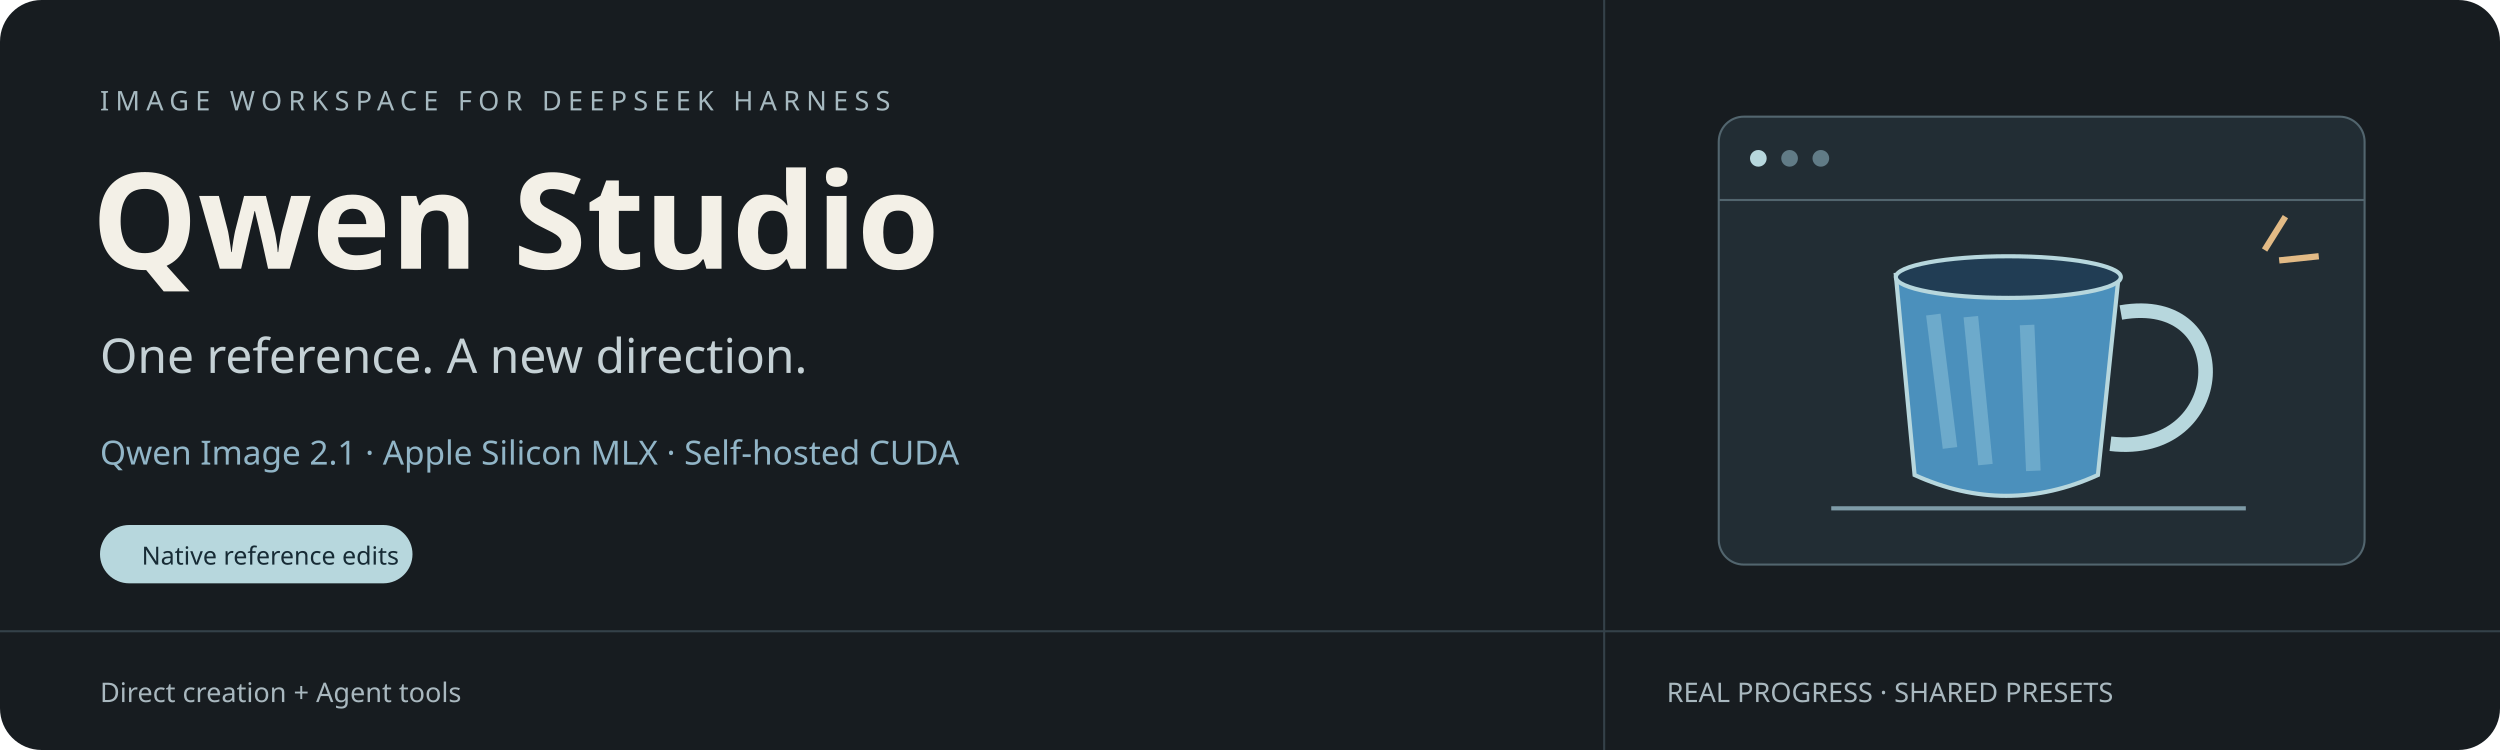
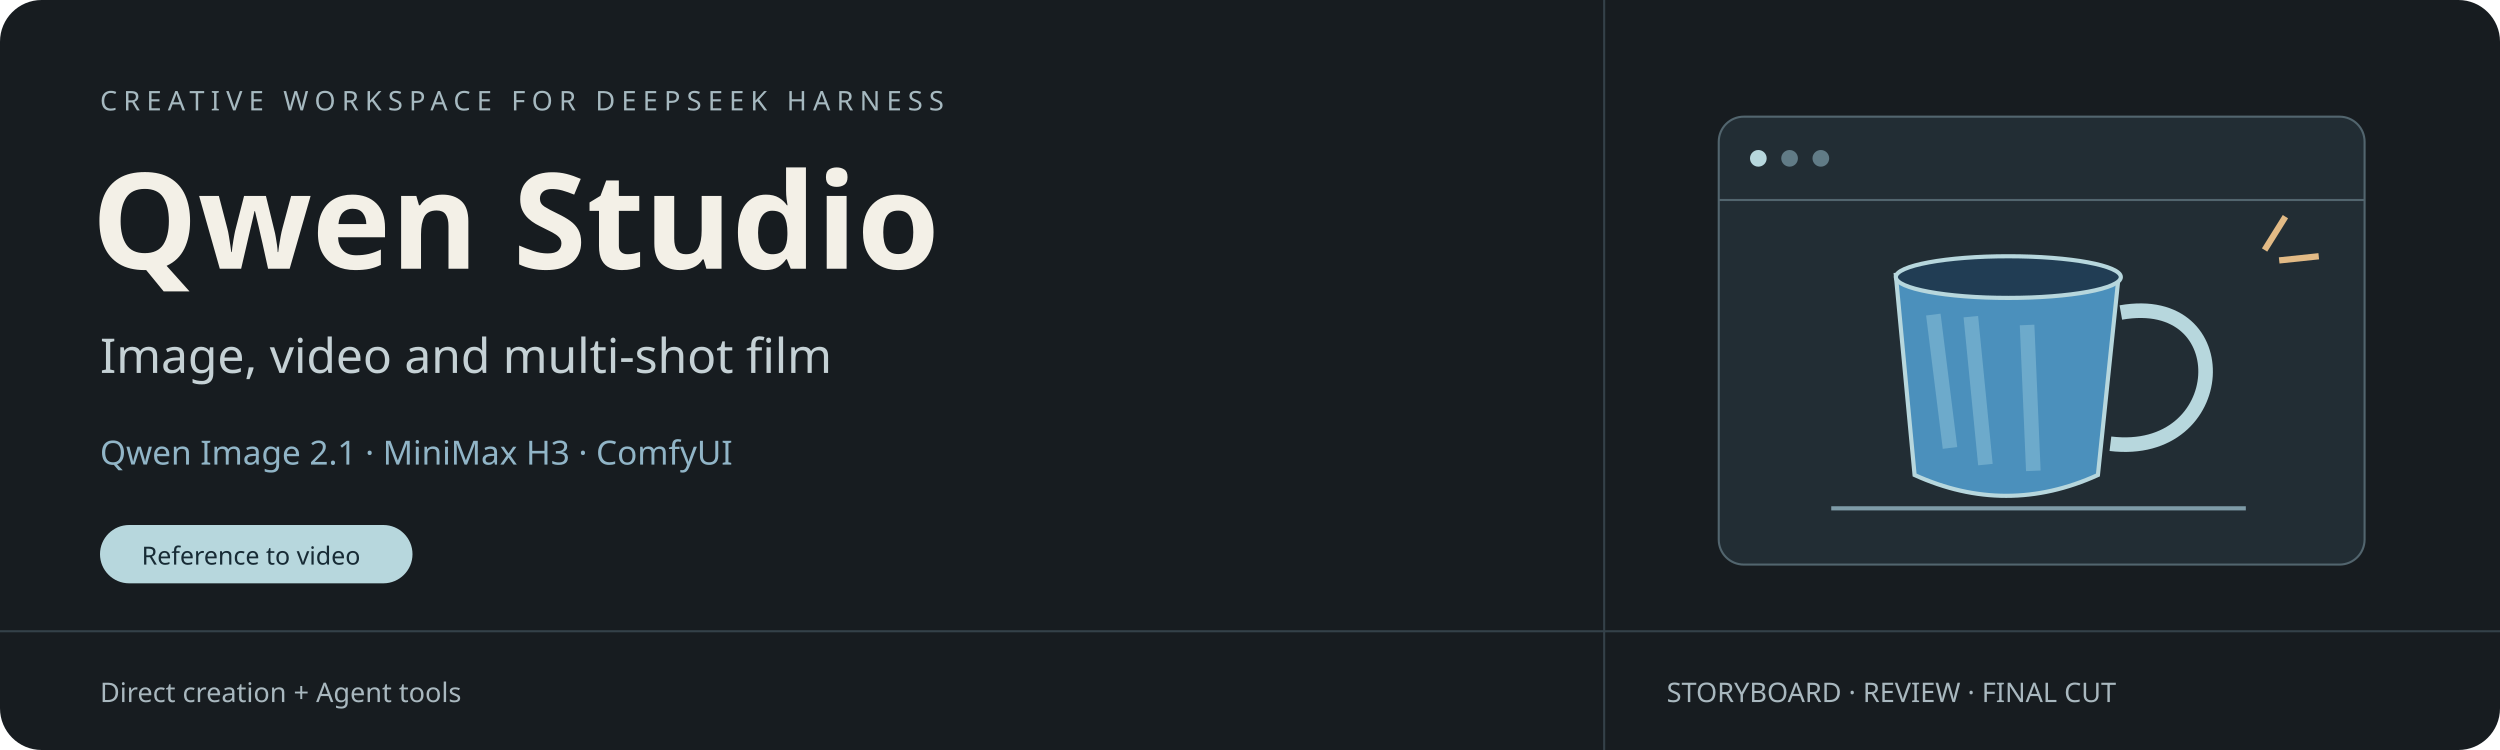
<svg xmlns="http://www.w3.org/2000/svg" width="1200" height="360" viewBox="0 0 1200 360" role="img" aria-labelledby="title desc">
  <rect width="1200" height="360" rx="20" fill="#171c20" />
  <path d="M770 0V360M0 303H1200" stroke="#344149" />
  <g font-family="Trebuchet MS, sans-serif">
-     <text x="48" y="53" font-size="13" letter-spacing="3" fill="#a6b9c0">IMAGE WORKSPACE FOR DEEPSEEK HARNESS</text>
+     <text x="48" y="53" font-size="13" letter-spacing="3" fill="#a6b9c0">CREATIVE WORKSPACE FOR DEEPSEEK HARNESS</text>
    <text x="44" y="129" font-size="64" font-weight="700" fill="#f3f0e7">Qwen Studio</text>
-     <text x="48" y="179" font-size="23" fill="#c5d1d5">One reference. A new direction.</text>
-     <text x="48" y="223" font-size="16" fill="#91b5c7">Qwen Image 2.1 · Apple Silicon MLX · Self-hosted CUDA</text>
+     <text x="48" y="179" font-size="23" fill="#c5d1d5">Image, video and multi-shot film</text>
+     <text x="48" y="223" font-size="16" fill="#91b5c7">Qwen Image 2.1 · MiniMax H3 · ComfyUI</text>
    <rect x="48" y="252" width="150" height="28" rx="14" fill="#b7d7dd" />
-     <text x="68" y="271" font-size="12" fill="#172b35">Native reference edits</text>
+     <text x="68" y="271" font-size="12" fill="#172b35">Reference to video</text>
    <text x="48" y="337" font-size="13" fill="#a9b8bf">Direct creation + Agent tools</text>
-     <text x="800" y="337" font-size="13" fill="#a9b8bf">REAL PROGRESS · SHARED PRESETS</text>
+     <text x="800" y="337" font-size="13" fill="#a9b8bf">STORYBOARD · REVIEW · FINAL CUT</text>
  </g>
  <g transform="translate(825 56)">
    <rect x="0" y="0" width="310" height="215" rx="12" fill="#222d34" stroke="#52656e" />
    <path d="M0 40H310" stroke="#52656e" />
    <circle cx="19" cy="20" r="4" fill="#b7d7dd" />
    <circle cx="34" cy="20" r="4" fill="#617b86" />
    <circle cx="49" cy="20" r="4" fill="#617b86" />
    <path d="M85 76H192L182 172Q138 192 94 172Z" fill="#4b90bc" stroke="#b7d7dd" stroke-width="2" />
    <path d="M193 94C250 84 246 164 188 157" fill="none" stroke="#b7d7dd" stroke-width="7" />
    <ellipse cx="139" cy="77" rx="54" ry="10" fill="#213d54" stroke="#b7d7dd" stroke-width="2" />
    <path d="M103 95L111 159M121 96L128 167M148 100L151 170" stroke="#80b8d3" stroke-width="7" opacity=".65" />
    <path d="M54 188H253" stroke="#7e9ba7" stroke-width="2" />
    <path d="M262 64L272 48M269 69L288 67" stroke="#e2ba85" stroke-width="3" />
  </g>
</svg>
